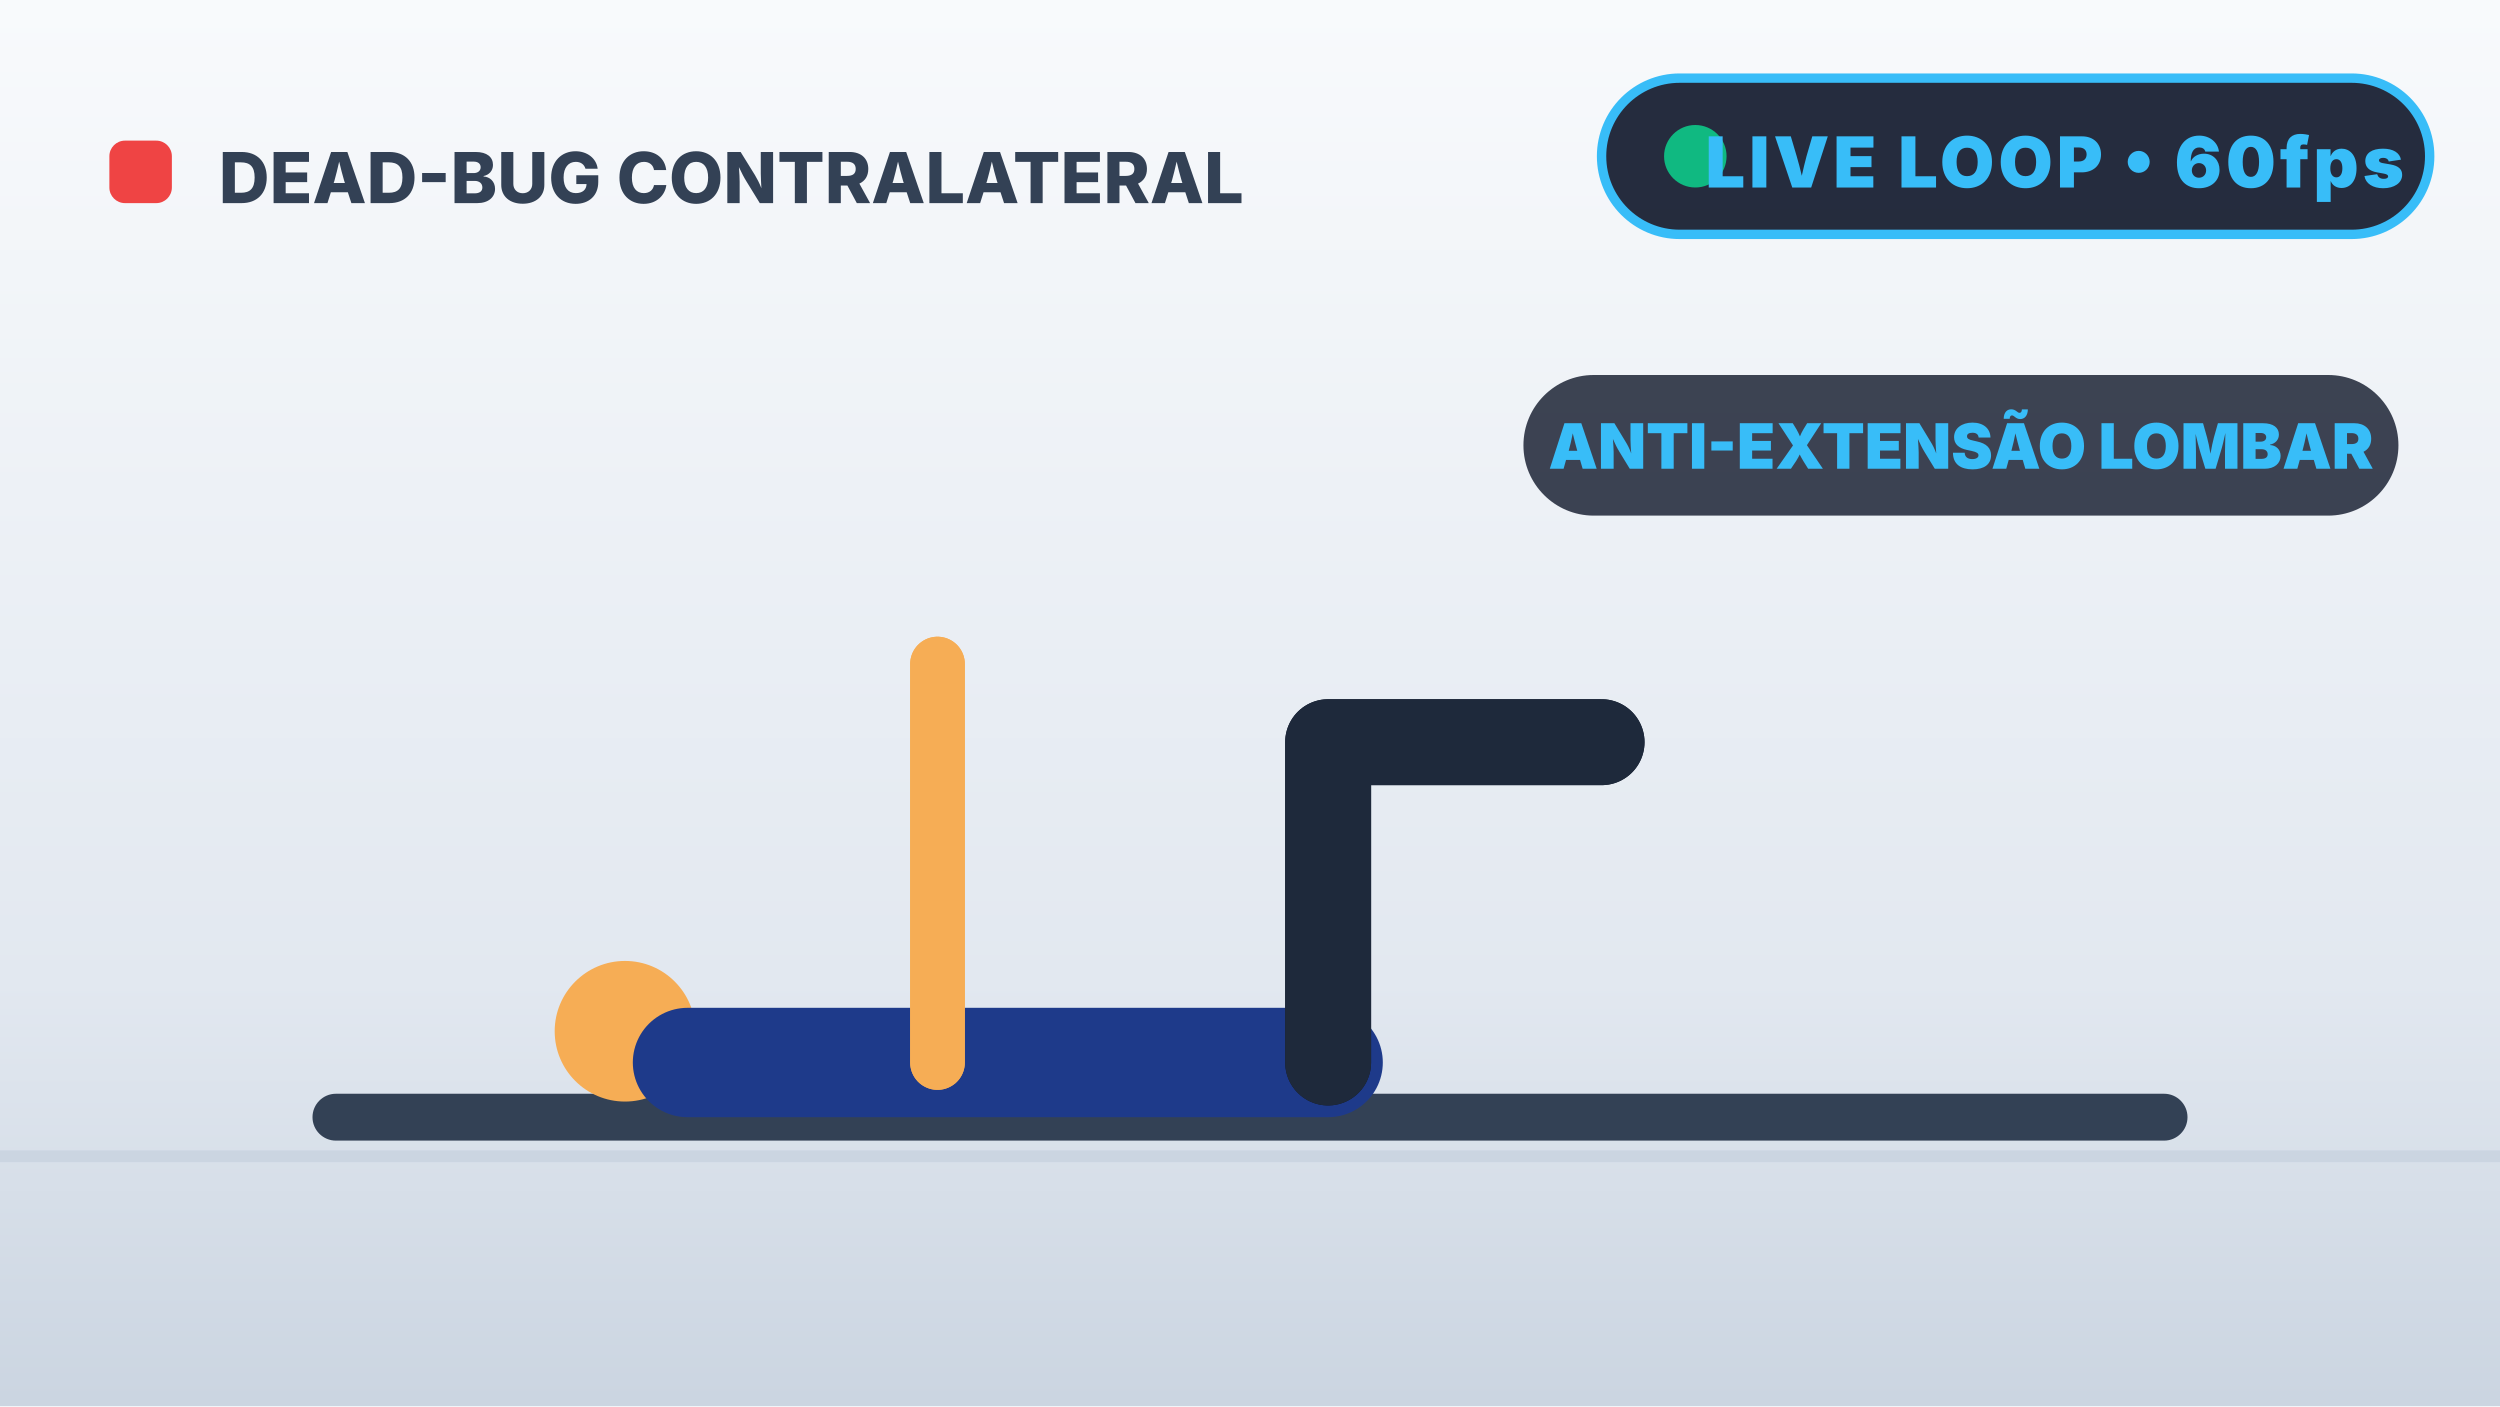
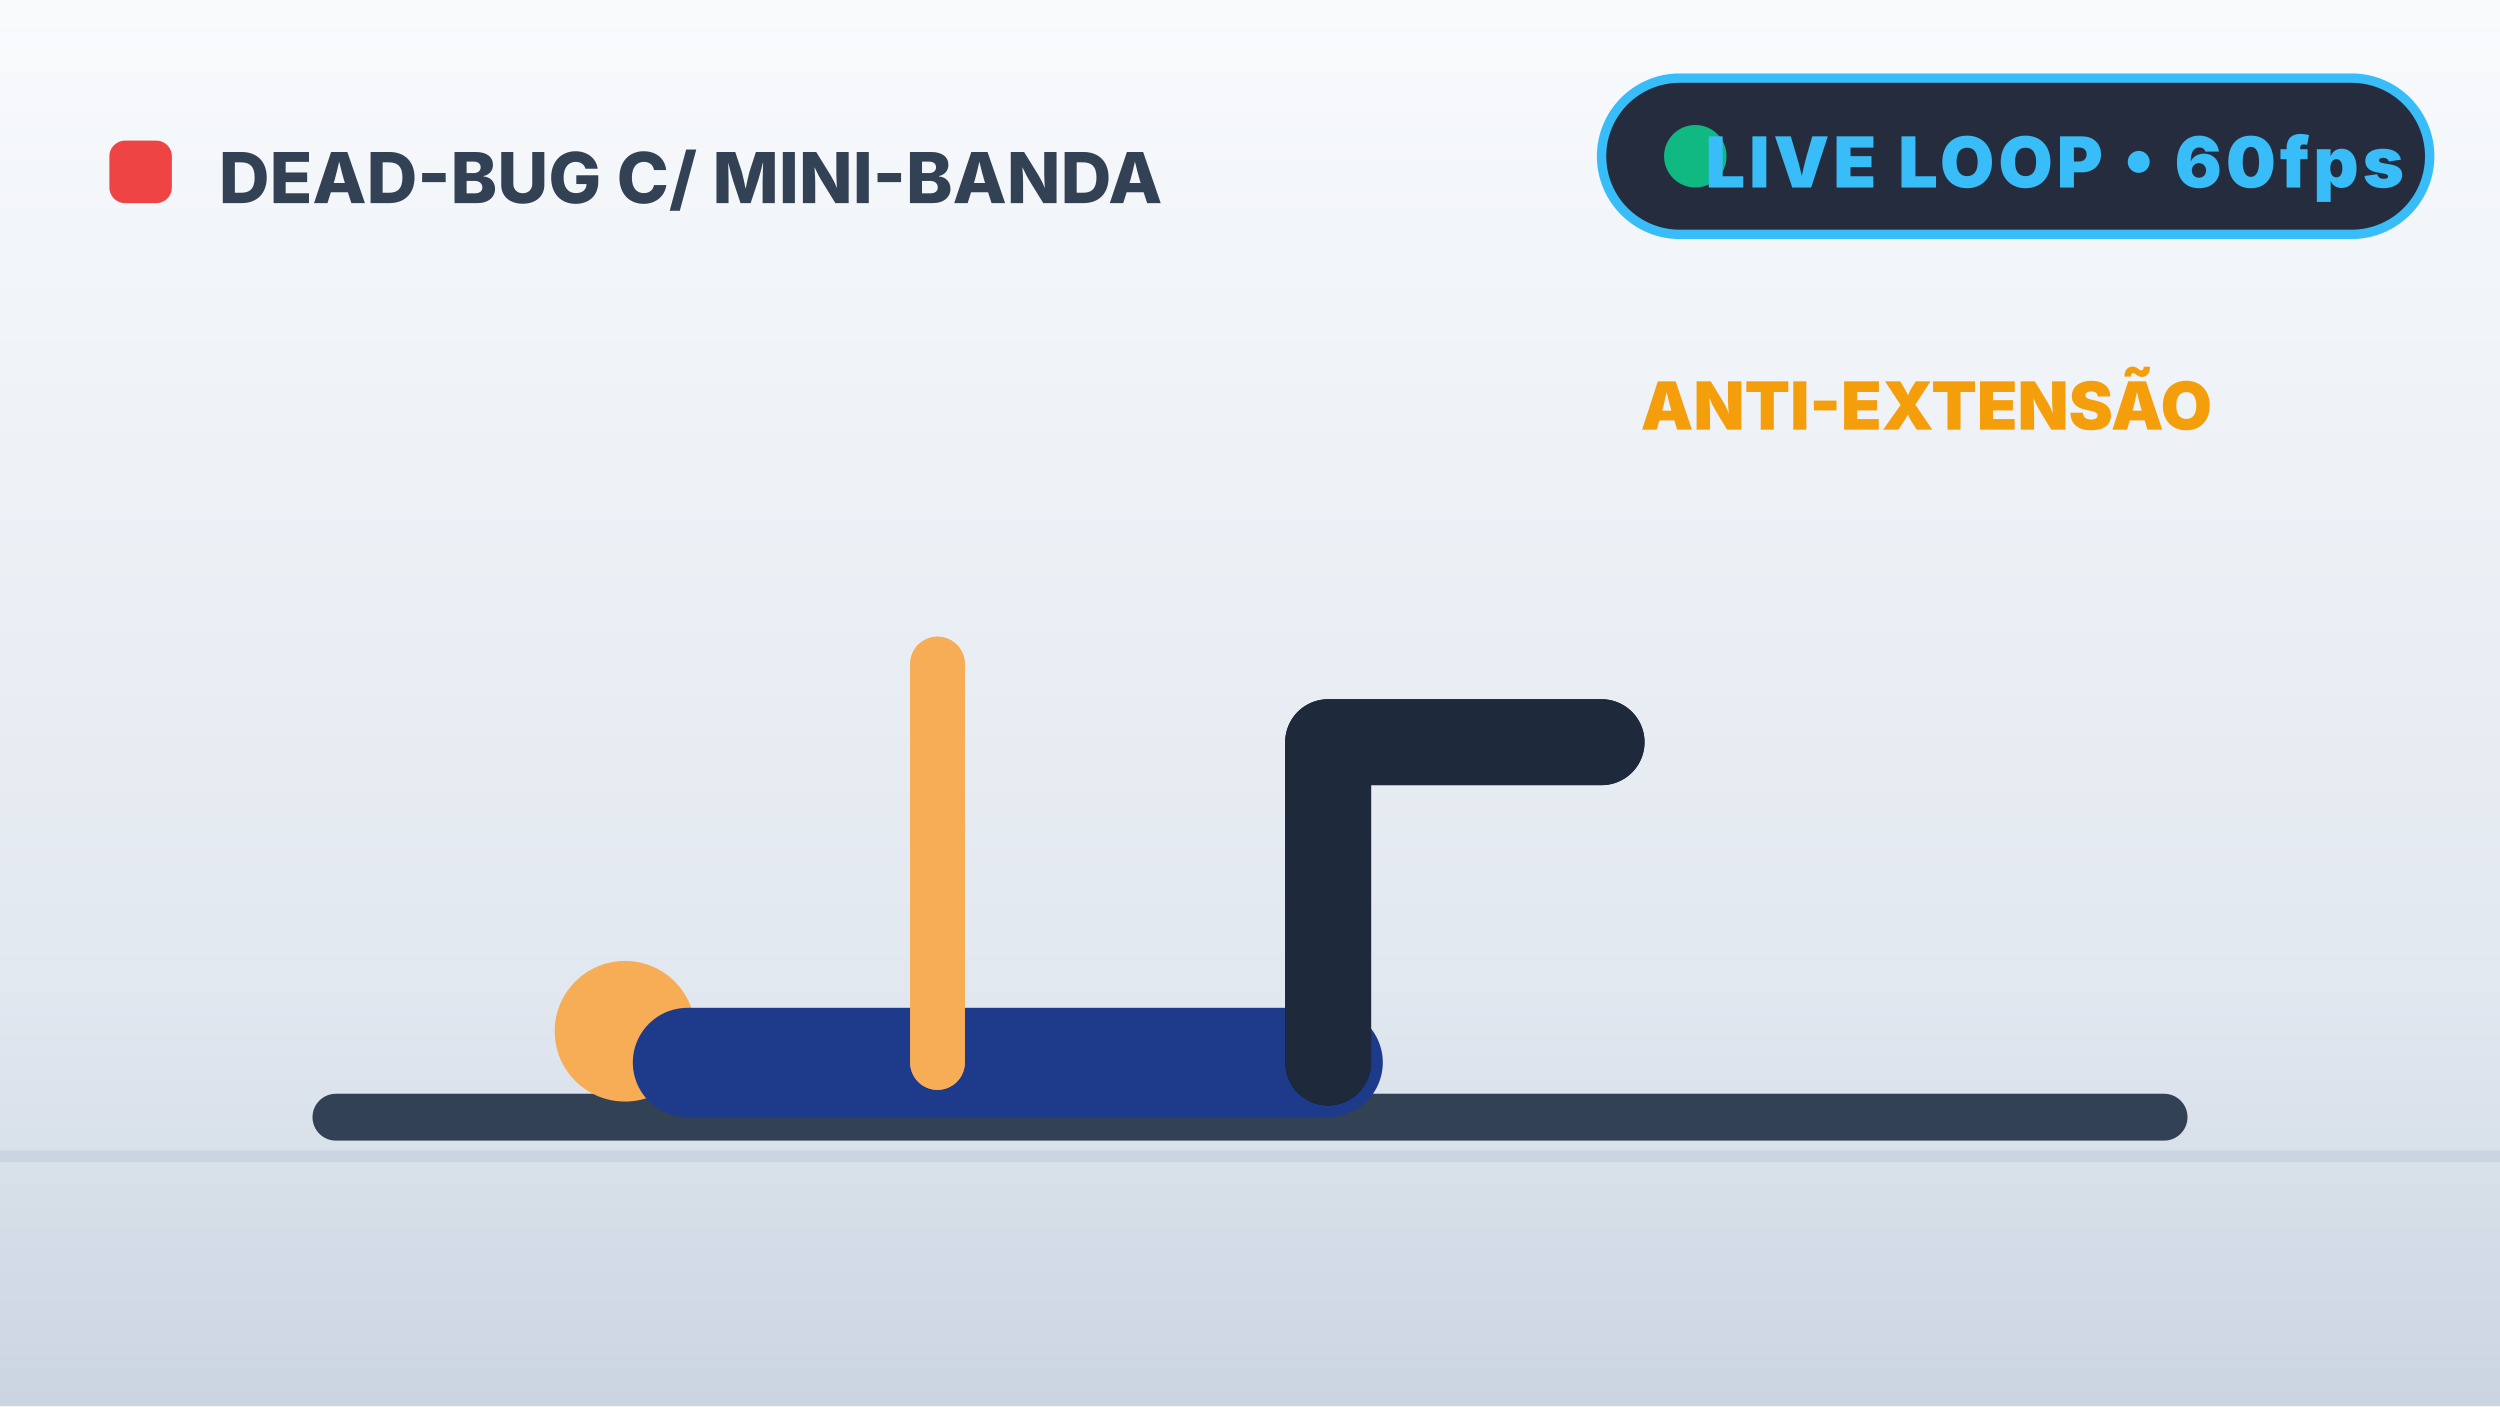
<svg xmlns="http://www.w3.org/2000/svg" viewBox="0 0 320 180" width="100%" height="100%" preserveAspectRatio="xMidYMid meet">
  <defs>
    <linearGradient id="gymFloor" x1="0" y1="0" x2="0" y2="1">
      <stop offset="0%" stop-color="#f8fafc" />
      <stop offset="70%" stop-color="#e2e8f0" />
      <stop offset="100%" stop-color="#cbd5e1" />
    </linearGradient>
    <linearGradient id="poleGrad" x1="0" y1="0" x2="1" y2="0">
      <stop offset="0%" stop-color="#1e293b" />
      <stop offset="100%" stop-color="#475569" />
    </linearGradient>
    <linearGradient id="machGrad" x1="0" y1="0" x2="1" y2="0">
      <stop offset="0%" stop-color="#1e293b" />
      <stop offset="100%" stop-color="#334155" />
    </linearGradient>
    <linearGradient id="kitGrad" x1="0" y1="0" x2="1" y2="1">
      <stop offset="0%" stop-color="#1e3a8a" />
      <stop offset="100%" stop-color="#0f172a" />
    </linearGradient>
    <filter id="dropShadow" x="-10%" y="-10%" width="120%" height="120%">
      <feDropShadow dx="0" dy="3" stdDeviation="3" flood-color="#0f172a" flood-opacity="0.16" />
    </filter>
  </defs>
  <rect width="320" height="180" fill="url(#gymFloor)" />
  <line x1="0" y1="148" x2="320" y2="148" stroke="#cbd5e1" stroke-width="1.5" />
  <g transform="translate(205, 10)">
    <rect x="0" y="0" width="106" height="20" rx="10" fill="#0f172a" fill-opacity="0.9" stroke="#38bdf8" stroke-width="1.2" />
    <circle cx="12" cy="10" r="4" fill="#10b981">
      <animate attributeName="opacity" values="1;0.3;1" dur="1.2s" repeatCount="indefinite" />
      <animate attributeName="r" values="4;5.5;4" dur="1.2s" repeatCount="indefinite" />
    </circle>
    <text x="58" y="14" fill="#38bdf8" font-size="9" font-weight="900" font-family="Inter, system-ui, sans-serif" text-anchor="middle" letter-spacing="0.5">LIVE LOOP • 60fps</text>
  </g>
  <g transform="translate(14, 18)">
    <rect x="0" y="0" width="8" height="8" rx="2" fill="#ef4444" />
-     <text x="14" y="8" fill="#334155" font-size="9" font-weight="800" font-family="Inter, system-ui, sans-serif">DEAD-BUG CONTRALATERAL</text>
+     <text x="14" y="8" fill="#334155" font-size="9" font-weight="800" font-family="Inter, system-ui, sans-serif">DEAD-BUG C/ MINI-BANDA</text>
  </g>
  <rect x="40" y="140" width="240" height="6" rx="3" fill="#334155" />
  <circle cx="80" cy="132" r="9" fill="#f6ad55" />
  <path d="M88 136 L170 136" stroke="#1e3a8a" stroke-width="14" stroke-linecap="round" />
  <path d="M120 136 L120 85" stroke="#f6ad55" stroke-width="7" stroke-linecap="round" />
  <path d="M120 136 L120 85" stroke="#f6ad55" stroke-width="7" stroke-linecap="round">
    <animate attributeName="d" values="M120 136 L120 85; M120 136 L70 132; M120 136 L120 85" dur="2.4s" repeatCount="indefinite" />
  </path>
  <path d="M170 136 L170 95 L205 95" stroke="#0f172a" stroke-width="11" fill="none" stroke-linecap="round" stroke-linejoin="round" />
  <path d="M170 136 L170 95 L205 95" stroke="#1e293b" stroke-width="11" fill="none" stroke-linecap="round" stroke-linejoin="round">
    <animate attributeName="d" values="M170 136 L170 95 L205 95; M170 136 L210 125 L245 125; M170 136 L170 95 L205 95" dur="2.4s" repeatCount="indefinite" />
  </path>
-   <g transform="translate(195, 48)">
-     <rect x="0" y="0" width="112" height="18" rx="9" fill="#0f172a" fill-opacity="0.8" />
-     <text x="56" y="12" fill="#38bdf8" font-size="8" font-weight="900" font-family="Inter, sans-serif" text-anchor="middle">ANTI-EXTENSÃO LOMBAR</text>
-   </g>
+   <line x1="205" y1="95" x2="205" y2="95" stroke="#f59e0b" stroke-width="4">
+     <animate attributeName="x2" values="205; 245; 205" dur="2.4s" repeatCount="indefinite" />
+     <animate attributeName="y2" values="95; 125; 95" dur="2.4s" repeatCount="indefinite" />
+   </line>
+   <text x="210" y="55" fill="#f59e0b" font-size="8.5" font-weight="900" font-family="Inter, sans-serif">ANTI-EXTENSÃO</text>
</svg>
